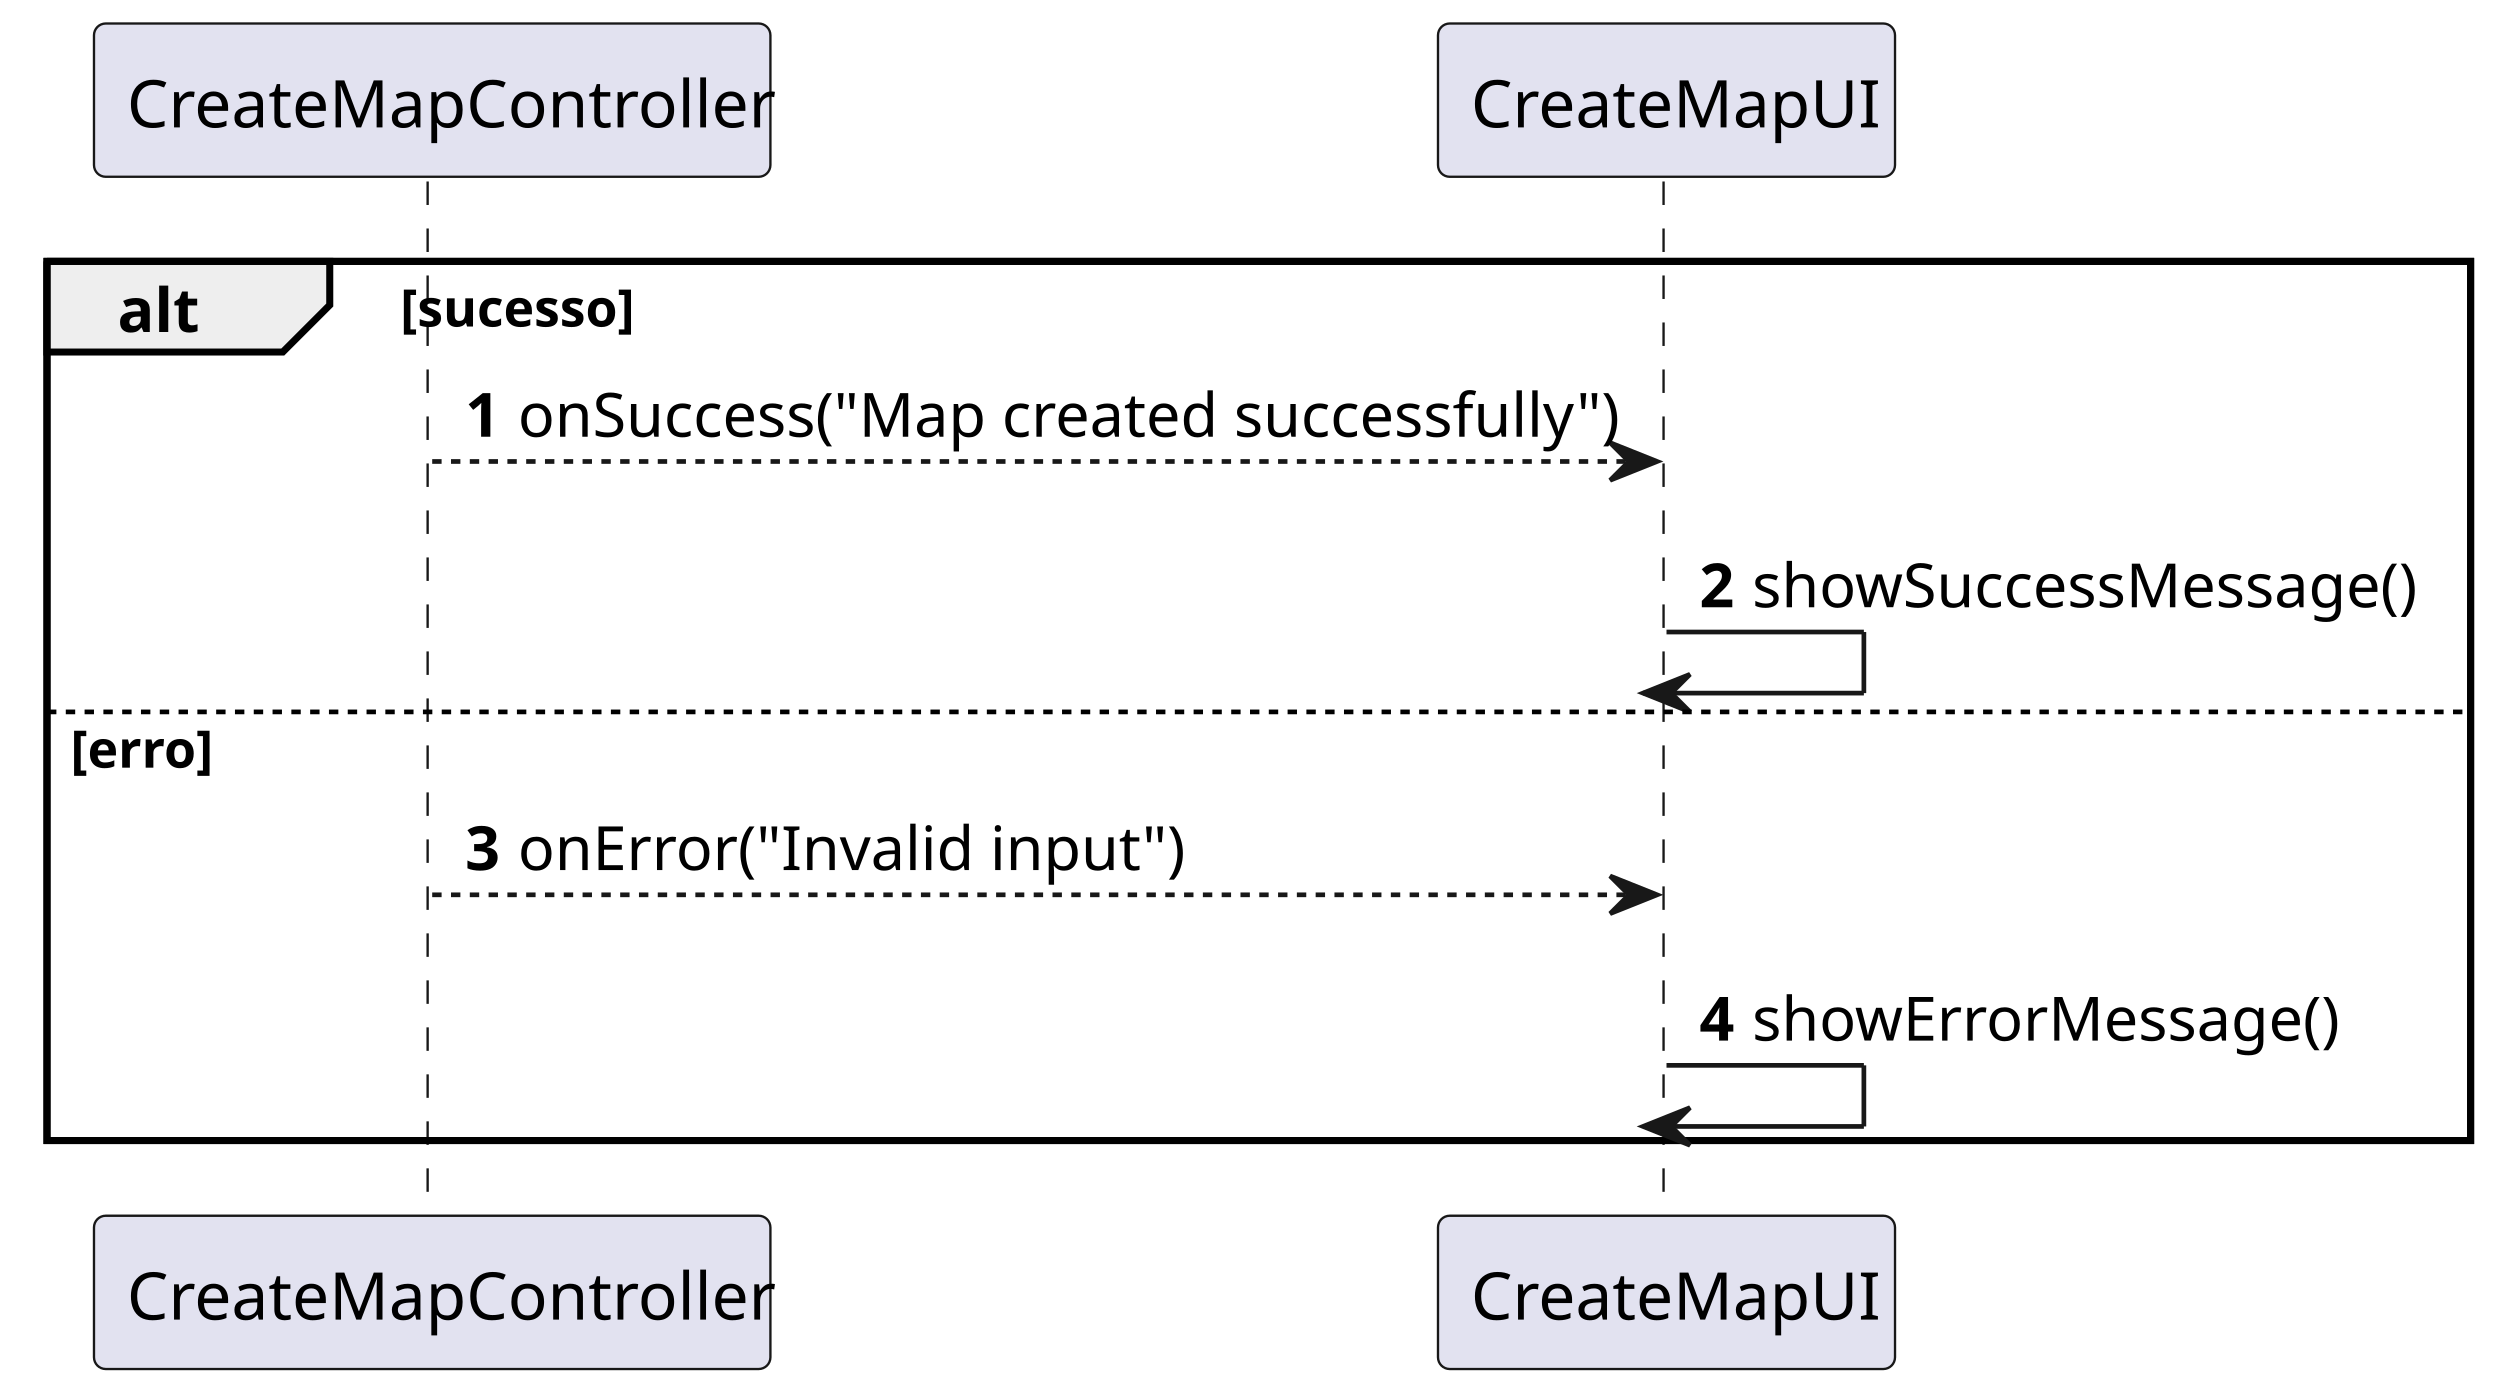
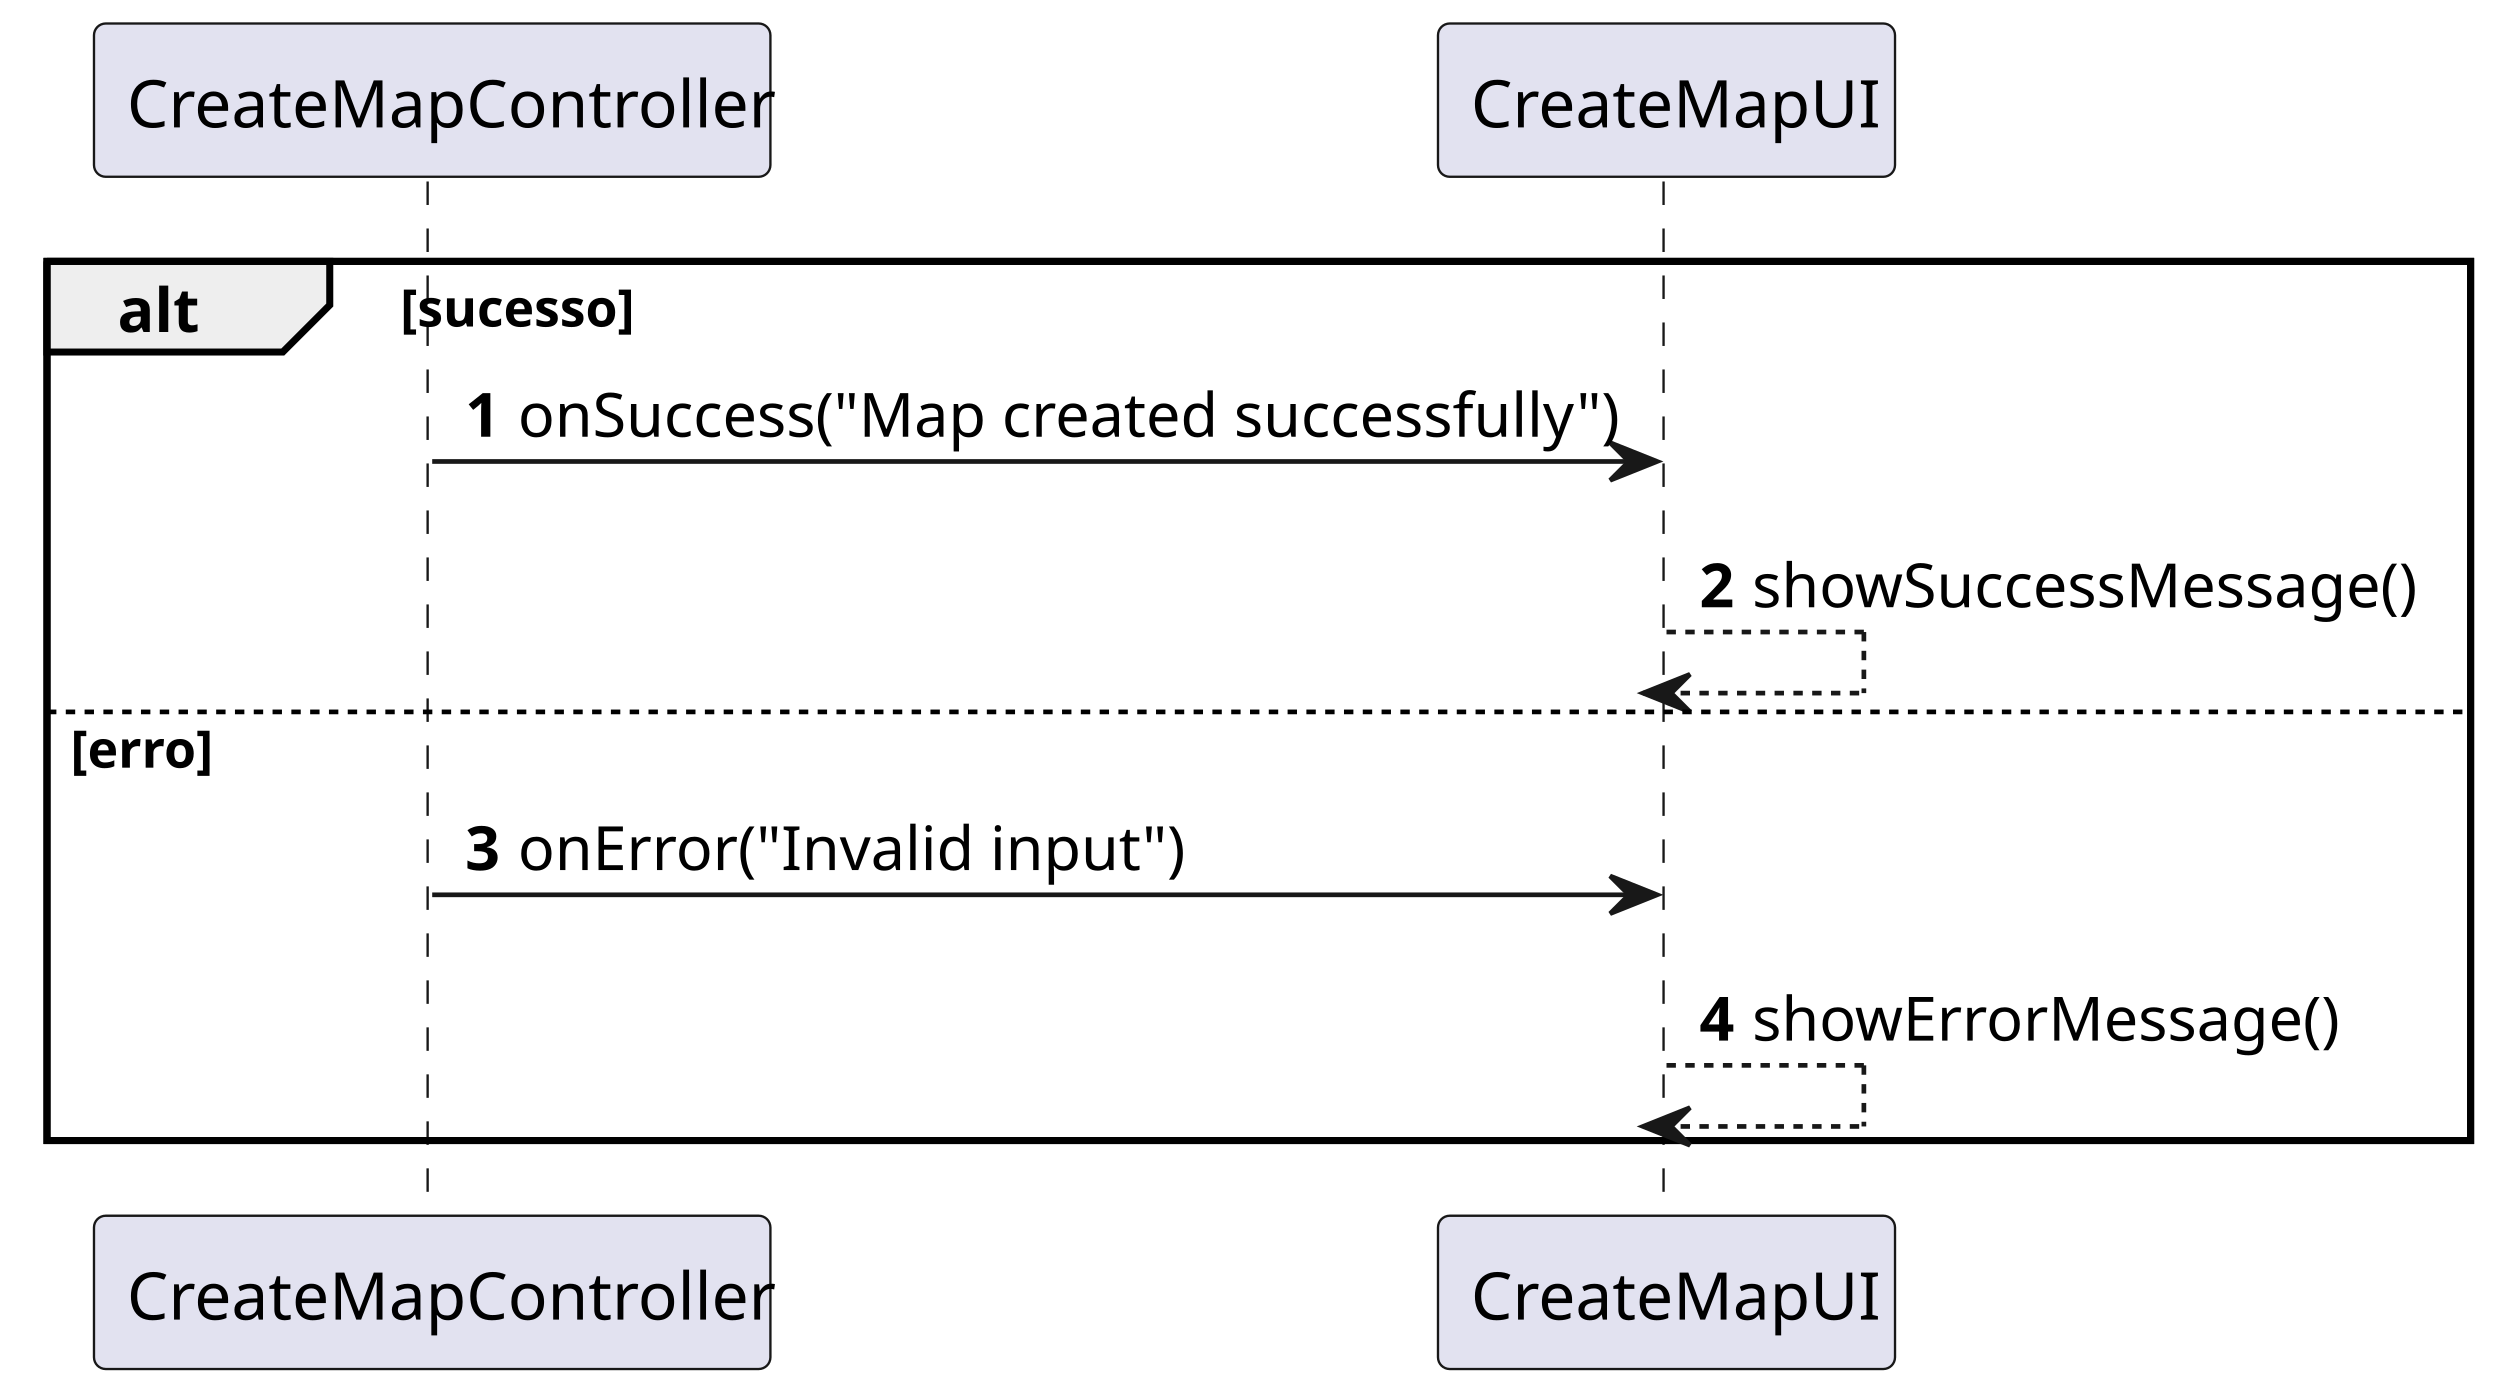
<svg xmlns="http://www.w3.org/2000/svg" contentStyleType="text/css" height="297px" preserveAspectRatio="none" style="width:532px;height:297px;background:#FFFFFF;" version="1.1" viewBox="0 0 532 297" width="532px" zoomAndPan="magnify">
  <defs />
  <g>
    <rect fill="none" height="187.086" style="stroke:#000000;stroke-width:1.5;" width="515.749" x="10" y="55.621" />
    <line style="stroke:#181818;stroke-width:0.5;stroke-dasharray:5.0,5.0;" x1="91" x2="91" y1="38.621" y2="259.707" />
    <line style="stroke:#181818;stroke-width:0.5;stroke-dasharray:5.0,5.0;" x1="354.005" x2="354.005" y1="38.621" y2="259.707" />
    <rect fill="#E2E2F0" height="32.621" rx="2.5" ry="2.5" style="stroke:#181818;stroke-width:0.5;" width="143.944" x="20" y="5" />
    <text fill="#000000" font-family="sans-serif" font-size="14" lengthAdjust="spacing" textLength="129.944" x="27" y="27.107">CreateMapController</text>
    <rect fill="#E2E2F0" height="32.621" rx="2.5" ry="2.5" style="stroke:#181818;stroke-width:0.5;" width="143.944" x="20" y="258.707" />
    <text fill="#000000" font-family="sans-serif" font-size="14" lengthAdjust="spacing" textLength="129.944" x="27" y="280.815">CreateMapController</text>
    <rect fill="#E2E2F0" height="32.621" rx="2.5" ry="2.5" style="stroke:#181818;stroke-width:0.5;" width="97.255" x="306.005" y="5" />
    <text fill="#000000" font-family="sans-serif" font-size="14" lengthAdjust="spacing" textLength="83.255" x="313.005" y="27.107">CreateMapUI</text>
    <rect fill="#E2E2F0" height="32.621" rx="2.5" ry="2.5" style="stroke:#181818;stroke-width:0.5;" width="97.255" x="306.005" y="258.707" />
    <text fill="#000000" font-family="sans-serif" font-size="14" lengthAdjust="spacing" textLength="83.255" x="313.005" y="280.815">CreateMapUI</text>
    <path d="M10,55.621 L70.171,55.621 L70.171,64.912 L60.171,74.912 L10,74.912 L10,55.621 " fill="#EEEEEE" style="stroke:#000000;stroke-width:1.5;" />
    <rect fill="none" height="187.086" style="stroke:#000000;stroke-width:1.5;" width="515.749" x="10" y="55.621" />
    <text fill="#000000" font-family="sans-serif" font-size="13" font-weight="bold" lengthAdjust="spacing" textLength="15.171" x="25" y="70.649">alt</text>
    <text fill="#000000" font-family="sans-serif" font-size="11" font-weight="bold" lengthAdjust="spacing" textLength="51.353" x="85.171" y="69.491">[sucesso]</text>
    <polygon fill="#181818" points="342.632,94.203,352.632,98.203,342.632,102.203,346.632,98.203" style="stroke:#181818;stroke-width:1.0;" />
-     <line style="stroke:#181818;stroke-width:1.0;stroke-dasharray:2.0,2.0;" x1="91.972" x2="348.632" y1="98.203" y2="98.203" />
+     <line style="stroke:#181818;stroke-width:1.0;" x1="91.972" x2="348.632" y1="98.203" y2="98.203" />
    <text fill="#000000" font-family="sans-serif" font-size="13" font-weight="bold" lengthAdjust="spacing" textLength="7.23" x="98.972" y="92.94">1</text>
    <text fill="#000000" font-family="sans-serif" font-size="13" lengthAdjust="spacing" textLength="227.43" x="110.202" y="92.94">onSuccess("Map created successfully")</text>
-     <line style="stroke:#181818;stroke-width:1.0;" x1="354.632" x2="396.632" y1="134.494" y2="134.494" />
-     <line style="stroke:#181818;stroke-width:1.0;" x1="396.632" x2="396.632" y1="134.494" y2="147.494" />
-     <line style="stroke:#181818;stroke-width:1.0;" x1="349.632" x2="396.632" y1="147.494" y2="147.494" />
+     <line style="stroke:#181818;stroke-width:1.0;stroke-dasharray:2.0,2.0;" x1="354.632" x2="396.632" y1="134.494" y2="134.494" />
+     <line style="stroke:#181818;stroke-width:1.0;stroke-dasharray:2.0,2.0;" x1="396.632" x2="396.632" y1="134.494" y2="147.494" />
+     <line style="stroke:#181818;stroke-width:1.0;stroke-dasharray:2.0,2.0;" x1="349.632" x2="396.632" y1="147.494" y2="147.494" />
    <polygon fill="#181818" points="359.632,143.494,349.632,147.494,359.632,151.494,355.632,147.494" style="stroke:#181818;stroke-width:1.0;" />
    <text fill="#000000" font-family="sans-serif" font-size="13" font-weight="bold" lengthAdjust="spacing" textLength="7.23" x="361.632" y="129.231">2</text>
    <text fill="#000000" font-family="sans-serif" font-size="13" lengthAdjust="spacing" textLength="140.886" x="372.862" y="129.231">showSuccessMessage()</text>
    <line style="stroke:#000000;stroke-width:1.0;stroke-dasharray:2.0,2.0;" x1="10" x2="525.749" y1="151.494" y2="151.494" />
    <text fill="#000000" font-family="sans-serif" font-size="11" font-weight="bold" lengthAdjust="spacing" textLength="28.725" x="15" y="163.364">[erro]</text>
    <polygon fill="#181818" points="342.632,186.416,352.632,190.416,342.632,194.416,346.632,190.416" style="stroke:#181818;stroke-width:1.0;" />
-     <line style="stroke:#181818;stroke-width:1.0;stroke-dasharray:2.0,2.0;" x1="91.972" x2="348.632" y1="190.416" y2="190.416" />
+     <line style="stroke:#181818;stroke-width:1.0;" x1="91.972" x2="348.632" y1="190.416" y2="190.416" />
    <text fill="#000000" font-family="sans-serif" font-size="13" font-weight="bold" lengthAdjust="spacing" textLength="7.23" x="98.972" y="185.153">3</text>
    <text fill="#000000" font-family="sans-serif" font-size="13" lengthAdjust="spacing" textLength="130.616" x="110.202" y="185.153">onError("Invalid input")</text>
-     <line style="stroke:#181818;stroke-width:1.0;" x1="354.632" x2="396.632" y1="226.707" y2="226.707" />
-     <line style="stroke:#181818;stroke-width:1.0;" x1="396.632" x2="396.632" y1="226.707" y2="239.707" />
-     <line style="stroke:#181818;stroke-width:1.0;" x1="349.632" x2="396.632" y1="239.707" y2="239.707" />
+     <line style="stroke:#181818;stroke-width:1.0;stroke-dasharray:2.0,2.0;" x1="354.632" x2="396.632" y1="226.707" y2="226.707" />
+     <line style="stroke:#181818;stroke-width:1.0;stroke-dasharray:2.0,2.0;" x1="396.632" x2="396.632" y1="226.707" y2="239.707" />
+     <line style="stroke:#181818;stroke-width:1.0;stroke-dasharray:2.0,2.0;" x1="349.632" x2="396.632" y1="239.707" y2="239.707" />
    <polygon fill="#181818" points="359.632,235.707,349.632,239.707,359.632,243.707,355.632,239.707" style="stroke:#181818;stroke-width:1.0;" />
    <text fill="#000000" font-family="sans-serif" font-size="13" font-weight="bold" lengthAdjust="spacing" textLength="7.23" x="361.632" y="221.444">4</text>
    <text fill="#000000" font-family="sans-serif" font-size="13" lengthAdjust="spacing" textLength="120.644" x="372.862" y="221.444">showErrorMessage()</text>
  </g>
</svg>
